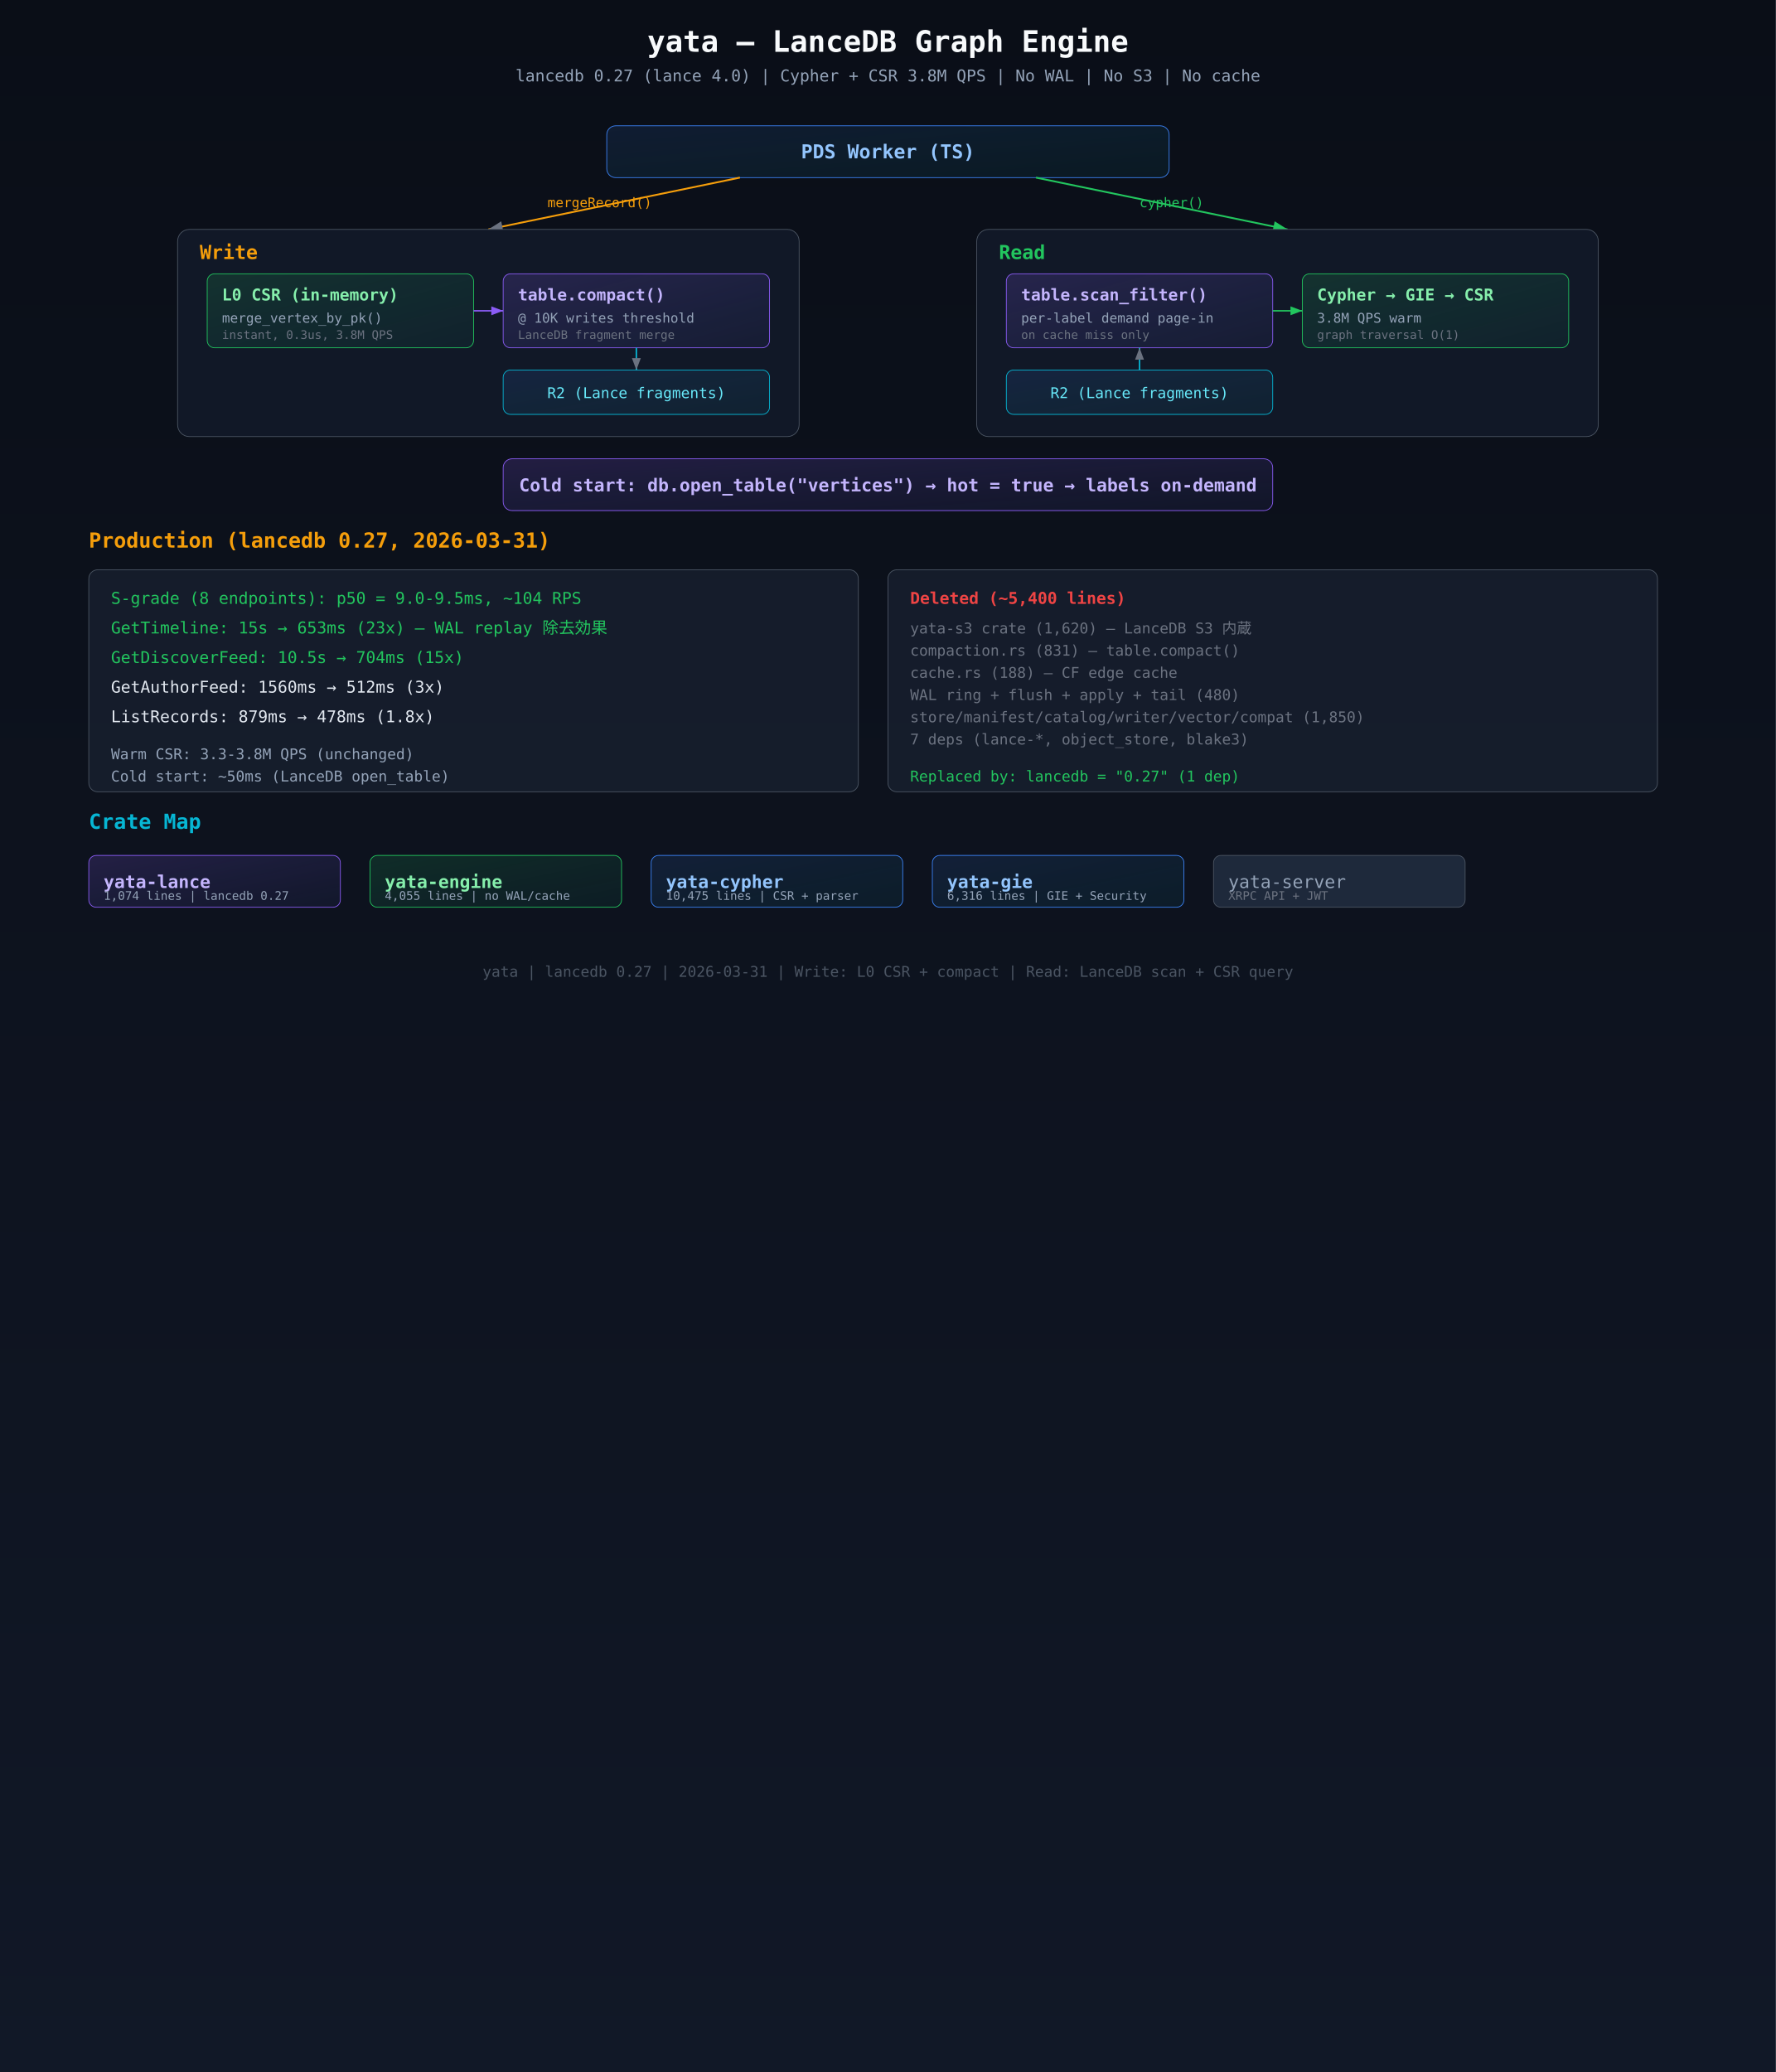
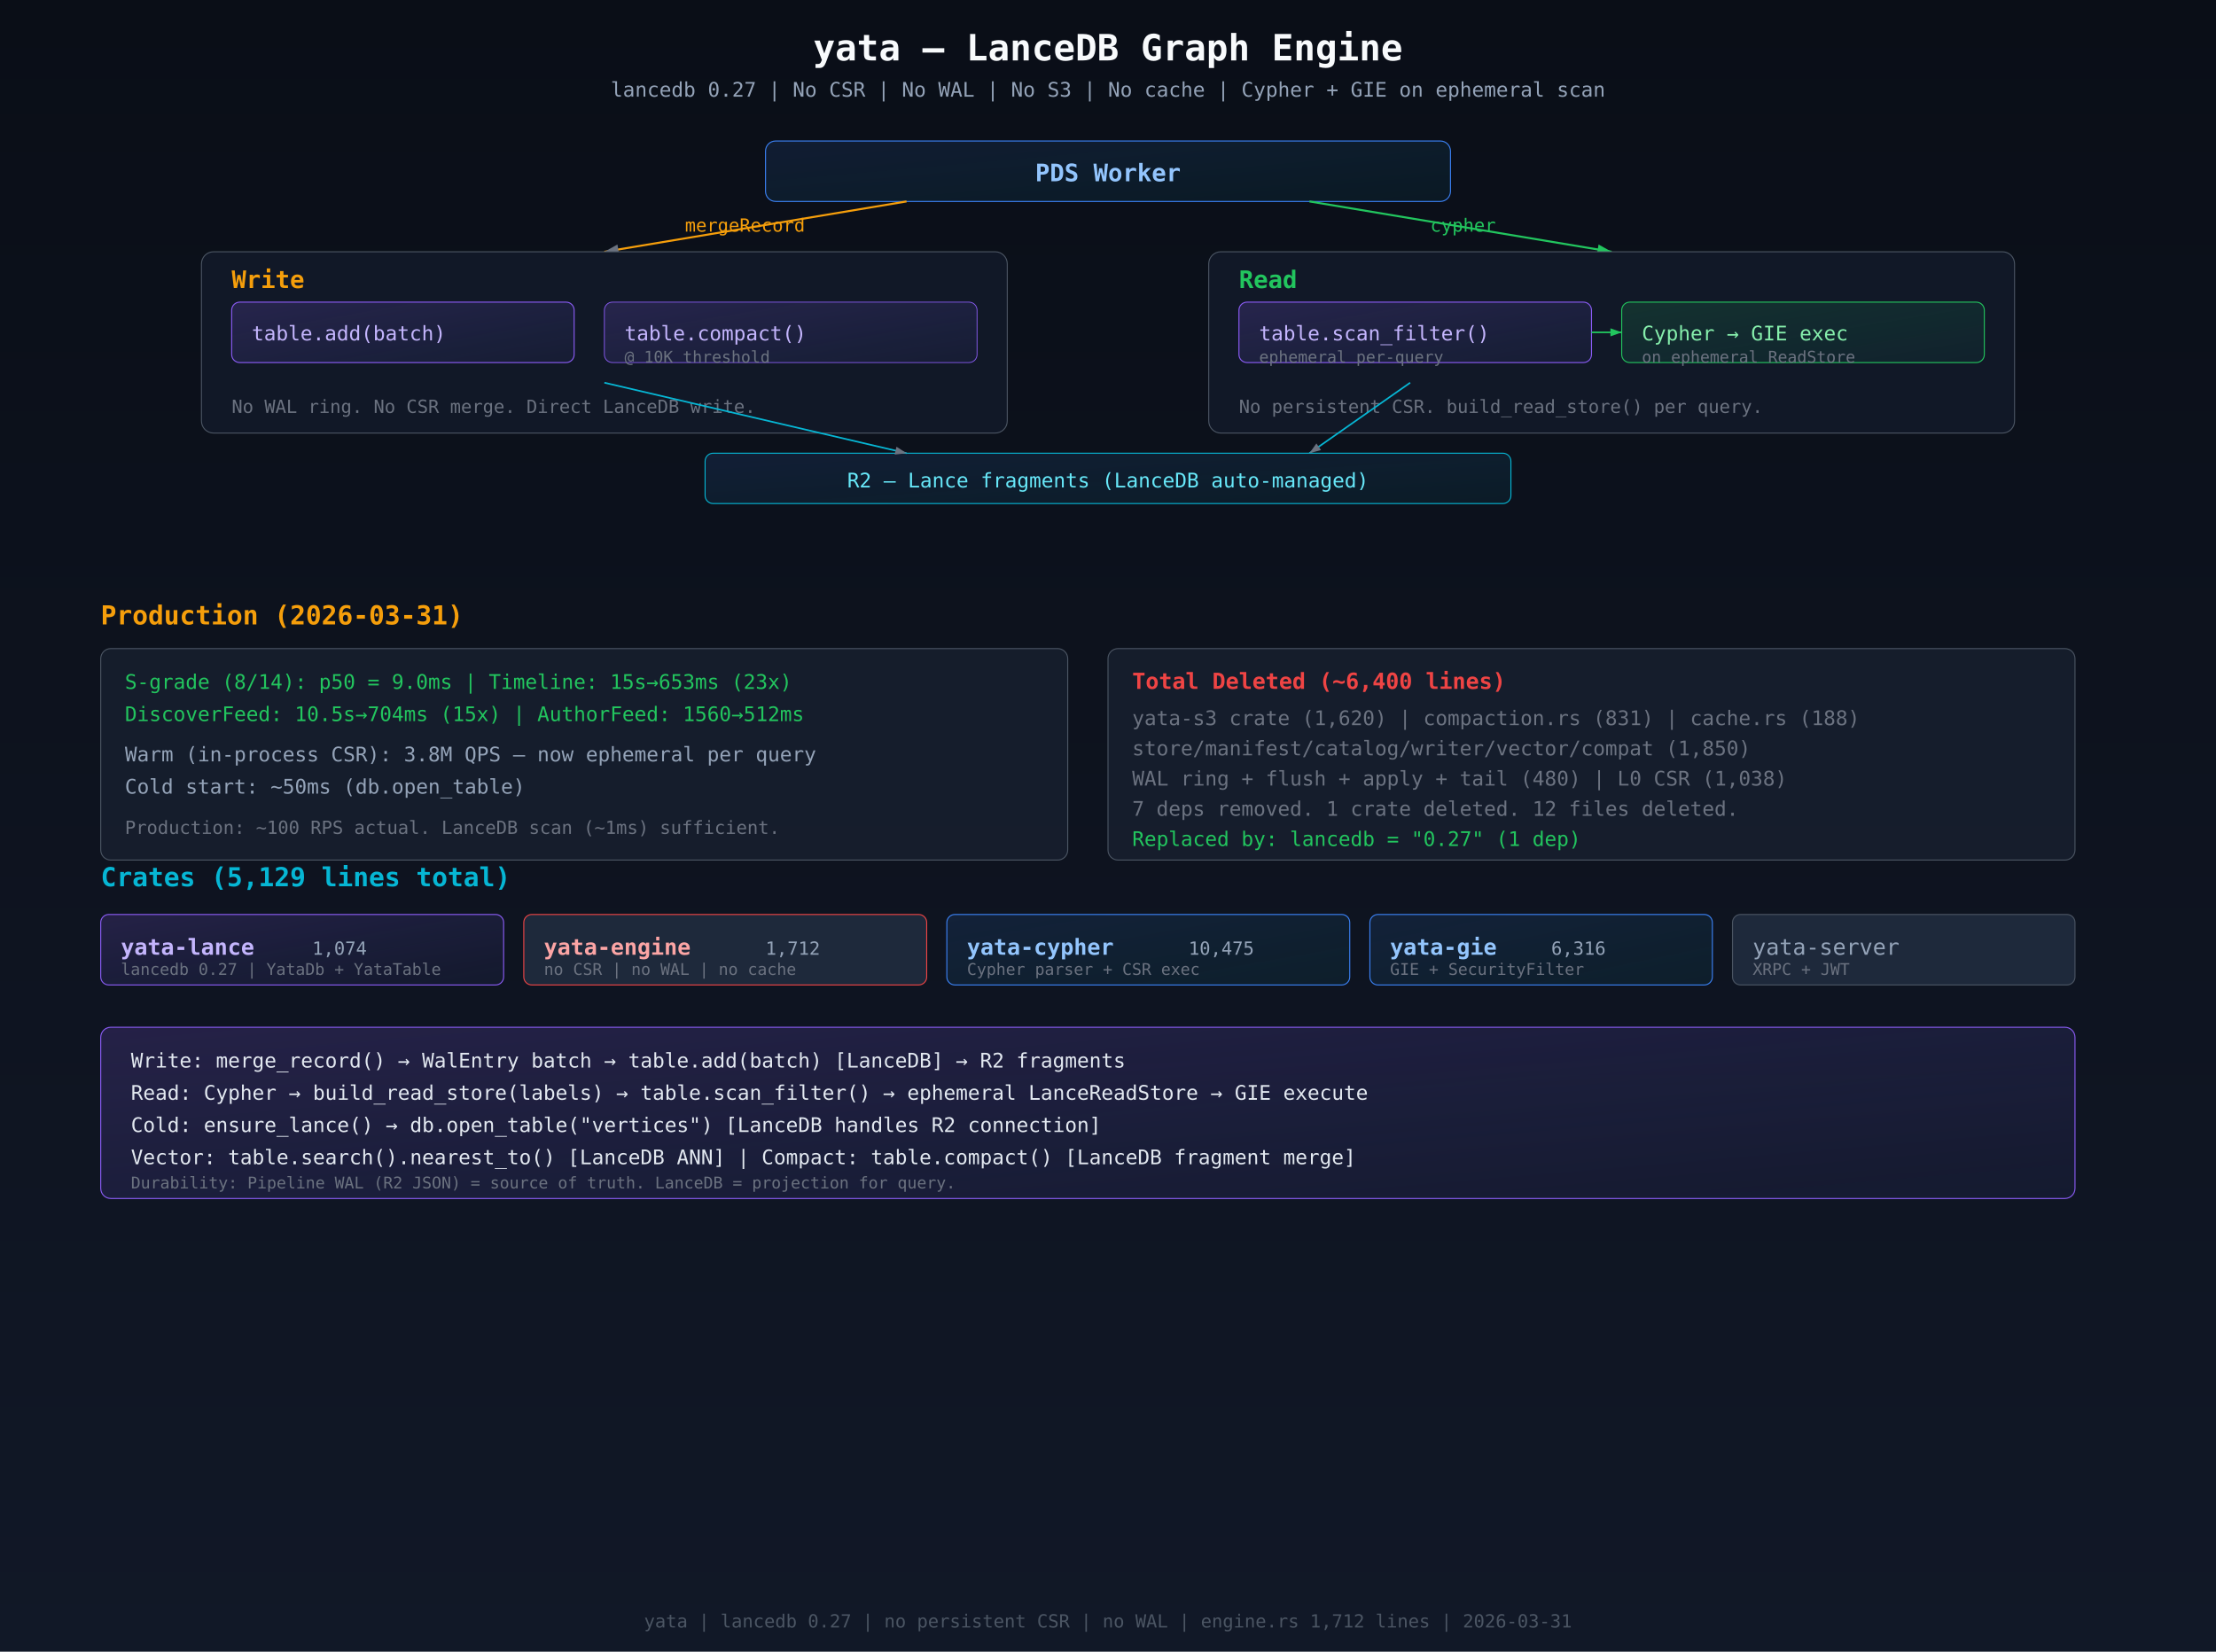
- <svg xmlns="http://www.w3.org/2000/svg" width="1200" height="1400" viewBox="0 0 1200 1400" font-family="'SF Mono','Menlo','Monaco',monospace" font-size="11">
+ <svg xmlns="http://www.w3.org/2000/svg" width="1100" height="820" viewBox="0 0 1100 820" font-family="'SF Mono','Menlo','Monaco',monospace" font-size="11">
  <defs>
-     <linearGradient id="bgGrad" x1="0%" y1="0%" x2="0%" y2="100%">
-       <stop offset="0%" style="stop-color:#0a0e17;stop-opacity:1" />
-       <stop offset="100%" style="stop-color:#111827;stop-opacity:1" />
+     <linearGradient id="bg" x1="0%" y1="0%" x2="0%" y2="100%">
+       <stop offset="0%" style="stop-color:#0a0e17" />
+       <stop offset="100%" style="stop-color:#111827" />
    </linearGradient>
-     <linearGradient id="lanceGrad" x1="0%" y1="0%" x2="100%" y2="100%">
+     <linearGradient id="lc" x1="0%" y1="0%" x2="100%" y2="100%">
      <stop offset="0%" style="stop-color:#8b5cf6;stop-opacity:0.18" />
      <stop offset="100%" style="stop-color:#6366f1;stop-opacity:0.06" />
    </linearGradient>
-     <linearGradient id="csrGrad" x1="0%" y1="0%" x2="100%" y2="100%">
+     <linearGradient id="gr" x1="0%" y1="0%" x2="100%" y2="100%">
      <stop offset="0%" style="stop-color:#22c55e;stop-opacity:0.15" />
      <stop offset="100%" style="stop-color:#10b981;stop-opacity:0.06" />
    </linearGradient>
-     <linearGradient id="coldGrad" x1="0%" y1="0%" x2="100%" y2="100%">
+     <linearGradient id="bl" x1="0%" y1="0%" x2="100%" y2="100%">
      <stop offset="0%" style="stop-color:#3b82f6;stop-opacity:0.12" />
      <stop offset="100%" style="stop-color:#06b6d4;stop-opacity:0.06" />
    </linearGradient>
-     <marker id="a" markerWidth="8" markerHeight="6" refX="8" refY="3" orient="auto">
-       <path d="M0,0 L8,3 L0,6" fill="#6b7280" />
+     <marker id="a" markerWidth="7" markerHeight="5" refX="7" refY="2.5" orient="auto">
+       <path d="M0,0 L7,2.5 L0,5" fill="#6b7280" />
    </marker>
-     <marker id="aP" markerWidth="8" markerHeight="6" refX="8" refY="3" orient="auto">
-       <path d="M0,0 L8,3 L0,6" fill="#8b5cf6" />
+     <marker id="ap" markerWidth="7" markerHeight="5" refX="7" refY="2.5" orient="auto">
+       <path d="M0,0 L7,2.5 L0,5" fill="#8b5cf6" />
    </marker>
-     <marker id="aG" markerWidth="8" markerHeight="6" refX="8" refY="3" orient="auto">
-       <path d="M0,0 L8,3 L0,6" fill="#22c55e" />
+     <marker id="ag" markerWidth="7" markerHeight="5" refX="7" refY="2.5" orient="auto">
+       <path d="M0,0 L7,2.5 L0,5" fill="#22c55e" />
    </marker>
  </defs>
-   <rect width="1200" height="1400" fill="url(#bgGrad)" />
-   <text x="600" y="35" text-anchor="middle" fill="#f8fafc" font-size="20" font-weight="bold">yata — LanceDB Graph Engine</text>
-   <text x="600" y="55" text-anchor="middle" fill="#94a3b8" font-size="11">lancedb 0.27 (lance 4.0) | Cypher + CSR 3.8M QPS | No WAL | No S3 | No cache</text>
-   <g transform="translate(60, 85)">
-     <rect x="350" y="0" width="380" height="35" rx="6" fill="url(#coldGrad)" stroke="#3b82f6" stroke-width="0.5" />
-     <text x="540" y="22" text-anchor="middle" fill="#93c5fd" font-size="13" font-weight="bold">PDS Worker (TS)</text>
-     <line x1="440" y1="35" x2="270" y2="70" stroke="#f59e0b" stroke-width="1.2" marker-end="url(#a)" />
-     <text x="310" y="55" fill="#f59e0b" font-size="9">mergeRecord()</text>
-     <line x1="640" y1="35" x2="810" y2="70" stroke="#22c55e" stroke-width="1.2" marker-end="url(#aG)" />
-     <text x="710" y="55" fill="#22c55e" font-size="9">cypher()</text>
-     <rect x="60" y="70" width="420" height="140" rx="8" fill="#111827" stroke="#4b5563" stroke-width="0.5" />
-     <text x="75" y="90" fill="#f59e0b" font-size="13" font-weight="bold">Write</text>
-     <rect x="80" y="100" width="180" height="50" rx="5" fill="url(#csrGrad)" stroke="#22c55e" stroke-width="0.5" />
-     <text x="90" y="118" fill="#86efac" font-size="11" font-weight="bold">L0 CSR (in-memory)</text>
-     <text x="90" y="133" fill="#94a3b8" font-size="9">merge_vertex_by_pk()</text>
-     <text x="90" y="144" fill="#6b7280" font-size="8">instant, 0.3us, 3.8M QPS</text>
-     <rect x="280" y="100" width="180" height="50" rx="5" fill="url(#lanceGrad)" stroke="#8b5cf6" stroke-width="0.5" />
-     <text x="290" y="118" fill="#c4b5fd" font-size="11" font-weight="bold">table.compact()</text>
-     <text x="290" y="133" fill="#94a3b8" font-size="9">@ 10K writes threshold</text>
-     <text x="290" y="144" fill="#6b7280" font-size="8">LanceDB fragment merge</text>
-     <line x1="260" y1="125" x2="280" y2="125" stroke="#8b5cf6" stroke-width="1" marker-end="url(#aP)" />
-     <rect x="280" y="165" width="180" height="30" rx="5" fill="url(#coldGrad)" stroke="#06b6d4" stroke-width="0.5" />
-     <text x="370" y="184" text-anchor="middle" fill="#67e8f9" font-size="10">R2 (Lance fragments)</text>
-     <line x1="370" y1="150" x2="370" y2="165" stroke="#06b6d4" stroke-width="1" marker-end="url(#a)" />
-     <rect x="600" y="70" width="420" height="140" rx="8" fill="#111827" stroke="#4b5563" stroke-width="0.5" />
-     <text x="615" y="90" fill="#22c55e" font-size="13" font-weight="bold">Read</text>
-     <rect x="620" y="100" width="180" height="50" rx="5" fill="url(#lanceGrad)" stroke="#8b5cf6" stroke-width="0.5" />
-     <text x="630" y="118" fill="#c4b5fd" font-size="11" font-weight="bold">table.scan_filter()</text>
-     <text x="630" y="133" fill="#94a3b8" font-size="9">per-label demand page-in</text>
-     <text x="630" y="144" fill="#6b7280" font-size="8">on cache miss only</text>
-     <rect x="820" y="100" width="180" height="50" rx="5" fill="url(#csrGrad)" stroke="#22c55e" stroke-width="0.5" />
-     <text x="830" y="118" fill="#86efac" font-size="11" font-weight="bold">Cypher → GIE → CSR</text>
-     <text x="830" y="133" fill="#94a3b8" font-size="9">3.8M QPS warm</text>
-     <text x="830" y="144" fill="#6b7280" font-size="8">graph traversal O(1)</text>
-     <line x1="800" y1="125" x2="820" y2="125" stroke="#22c55e" stroke-width="1" marker-end="url(#aG)" />
-     <rect x="620" y="165" width="180" height="30" rx="5" fill="url(#coldGrad)" stroke="#06b6d4" stroke-width="0.5" />
-     <text x="710" y="184" text-anchor="middle" fill="#67e8f9" font-size="10">R2 (Lance fragments)</text>
-     <line x1="710" y1="165" x2="710" y2="150" stroke="#06b6d4" stroke-width="1" marker-end="url(#a)" />
+   <rect width="1100" height="820" fill="url(#bg)" />
+   <text x="550" y="30" text-anchor="middle" fill="#f8fafc" font-size="18" font-weight="bold">yata — LanceDB Graph Engine</text>
+   <text x="550" y="48" text-anchor="middle" fill="#94a3b8" font-size="10">lancedb 0.27 | No CSR | No WAL | No S3 | No cache | Cypher + GIE on ephemeral scan</text>
+   <g transform="translate(50, 70)">
+     <rect x="330" y="0" width="340" height="30" rx="5" fill="url(#bl)" stroke="#3b82f6" stroke-width="0.5" />
+     <text x="500" y="20" text-anchor="middle" fill="#93c5fd" font-size="12" font-weight="bold">PDS Worker</text>
+     <line x1="400" y1="30" x2="250" y2="55" stroke="#f59e0b" stroke-width="1" marker-end="url(#a)" />
+     <text x="290" y="45" fill="#f59e0b" font-size="9">mergeRecord</text>
+     <line x1="600" y1="30" x2="750" y2="55" stroke="#22c55e" stroke-width="1" marker-end="url(#ag)" />
+     <text x="660" y="45" fill="#22c55e" font-size="9">cypher</text>
+     <rect x="50" y="55" width="400" height="90" rx="6" fill="#111827" stroke="#4b5563" stroke-width="0.5" />
+     <text x="65" y="73" fill="#f59e0b" font-size="12" font-weight="bold">Write</text>
+     <rect x="65" y="80" width="170" height="30" rx="4" fill="url(#lc)" stroke="#8b5cf6" stroke-width="0.5" />
+     <text x="75" y="99" fill="#c4b5fd" font-size="10">table.add(batch)</text>
+     <rect x="250" y="80" width="185" height="30" rx="4" fill="url(#lc)" stroke="#8b5cf6" stroke-width="0.4" />
+     <text x="260" y="99" fill="#c4b5fd" font-size="10">table.compact()</text>
+     <text x="260" y="110" fill="#6b7280" font-size="8">@ 10K threshold</text>
+     <text x="65" y="135" fill="#6b7280" font-size="9">No WAL ring. No CSR merge. Direct LanceDB write.</text>
+     <rect x="550" y="55" width="400" height="90" rx="6" fill="#111827" stroke="#4b5563" stroke-width="0.5" />
+     <text x="565" y="73" fill="#22c55e" font-size="12" font-weight="bold">Read</text>
+     <rect x="565" y="80" width="175" height="30" rx="4" fill="url(#lc)" stroke="#8b5cf6" stroke-width="0.5" />
+     <text x="575" y="99" fill="#c4b5fd" font-size="10">table.scan_filter()</text>
+     <text x="575" y="110" fill="#6b7280" font-size="8">ephemeral per-query</text>
+     <rect x="755" y="80" width="180" height="30" rx="4" fill="url(#gr)" stroke="#22c55e" stroke-width="0.5" />
+     <text x="765" y="99" fill="#86efac" font-size="10">Cypher → GIE exec</text>
+     <text x="765" y="110" fill="#6b7280" font-size="8">on ephemeral ReadStore</text>
+     <line x1="740" y1="95" x2="755" y2="95" stroke="#22c55e" stroke-width="0.8" marker-end="url(#ag)" />
+     <text x="565" y="135" fill="#6b7280" font-size="9">No persistent CSR. build_read_store() per query.</text>
+     <rect x="300" y="155" width="400" height="25" rx="4" fill="url(#bl)" stroke="#06b6d4" stroke-width="0.5" />
+     <text x="500" y="172" text-anchor="middle" fill="#67e8f9" font-size="10">R2 — Lance fragments (LanceDB auto-managed)</text>
+     <line x1="250" y1="120" x2="400" y2="155" stroke="#06b6d4" stroke-width="0.8" marker-end="url(#a)" />
+     <line x1="650" y1="120" x2="600" y2="155" stroke="#06b6d4" stroke-width="0.8" marker-end="url(#a)" />
  </g>
-   <g transform="translate(60, 310)">
-     <rect x="280" y="0" width="520" height="35" rx="6" fill="url(#lanceGrad)" stroke="#8b5cf6" stroke-width="0.5" />
-     <text x="540" y="22" text-anchor="middle" fill="#c4b5fd" font-size="12" font-weight="bold">Cold start: db.open_table("vertices") → hot = true → labels on-demand</text>
+   <g transform="translate(50, 310)">
+     <text x="0" y="0" fill="#f59e0b" font-size="13" font-weight="bold">Production (2026-03-31)</text>
+     <rect x="0" y="12" width="480" height="105" rx="5" fill="#1e293b" fill-opacity="0.5" stroke="#4b5563" stroke-width="0.5" />
+     <text x="12" y="32" fill="#22c55e" font-size="10">S-grade (8/14): p50 = 9.0ms  |  Timeline: 15s→653ms (23x)</text>
+     <text x="12" y="48" fill="#22c55e" font-size="10">DiscoverFeed: 10.5s→704ms (15x)  |  AuthorFeed: 1560→512ms</text>
+     <text x="12" y="68" fill="#94a3b8" font-size="10">Warm (in-process CSR): 3.8M QPS — now ephemeral per query</text>
+     <text x="12" y="84" fill="#94a3b8" font-size="10">Cold start: ~50ms (db.open_table)</text>
+     <text x="12" y="104" fill="#6b7280" font-size="9">Production: ~100 RPS actual. LanceDB scan (~1ms) sufficient.</text>
+     <rect x="500" y="12" width="480" height="105" rx="5" fill="#1e293b" fill-opacity="0.5" stroke="#4b5563" stroke-width="0.5" />
+     <text x="512" y="32" fill="#ef4444" font-size="11" font-weight="bold">Total Deleted (~6,400 lines)</text>
+     <text x="512" y="50" fill="#6b7280" font-size="10">yata-s3 crate (1,620) | compaction.rs (831) | cache.rs (188)</text>
+     <text x="512" y="65" fill="#6b7280" font-size="10">store/manifest/catalog/writer/vector/compat (1,850)</text>
+     <text x="512" y="80" fill="#6b7280" font-size="10">WAL ring + flush + apply + tail (480) | L0 CSR (1,038)</text>
+     <text x="512" y="95" fill="#6b7280" font-size="10">7 deps removed. 1 crate deleted. 12 files deleted.</text>
+     <text x="512" y="110" fill="#22c55e" font-size="10">Replaced by: lancedb = "0.27" (1 dep)</text>
  </g>
-   <g transform="translate(60, 370)">
-     <text x="0" y="0" fill="#f59e0b" font-size="14" font-weight="bold">Production (lancedb 0.27, 2026-03-31)</text>
-     <rect x="0" y="15" width="520" height="150" rx="6" fill="#1e293b" fill-opacity="0.5" stroke="#4b5563" stroke-width="0.5" />
-     <text x="15" y="38" fill="#22c55e" font-size="11">S-grade (8 endpoints):  p50 = 9.0-9.5ms, ~104 RPS</text>
-     <text x="15" y="58" fill="#22c55e" font-size="11">GetTimeline:    15s → 653ms (23x) — WAL replay 除去効果</text>
-     <text x="15" y="78" fill="#22c55e" font-size="11">GetDiscoverFeed: 10.5s → 704ms (15x)</text>
-     <text x="15" y="98" fill="#e2e8f0" font-size="11">GetAuthorFeed:  1560ms → 512ms (3x)</text>
-     <text x="15" y="118" fill="#e2e8f0" font-size="11">ListRecords:    879ms → 478ms (1.8x)</text>
-     <text x="15" y="143" fill="#94a3b8" font-size="10">Warm CSR: 3.3-3.8M QPS (unchanged)</text>
-     <text x="15" y="158" fill="#94a3b8" font-size="10">Cold start: ~50ms (LanceDB open_table)</text>
-     <rect x="540" y="15" width="520" height="150" rx="6" fill="#1e293b" fill-opacity="0.5" stroke="#4b5563" stroke-width="0.5" />
-     <text x="555" y="38" fill="#ef4444" font-size="11" font-weight="bold">Deleted (~5,400 lines)</text>
-     <text x="555" y="58" fill="#6b7280" font-size="10">yata-s3 crate (1,620) — LanceDB S3 内蔵</text>
-     <text x="555" y="73" fill="#6b7280" font-size="10">compaction.rs (831) — table.compact()</text>
-     <text x="555" y="88" fill="#6b7280" font-size="10">cache.rs (188) — CF edge cache</text>
-     <text x="555" y="103" fill="#6b7280" font-size="10">WAL ring + flush + apply + tail (480)</text>
-     <text x="555" y="118" fill="#6b7280" font-size="10">store/manifest/catalog/writer/vector/compat (1,850)</text>
-     <text x="555" y="133" fill="#6b7280" font-size="10">7 deps (lance-*, object_store, blake3)</text>
-     <text x="555" y="158" fill="#22c55e" font-size="10">Replaced by: lancedb = "0.27" (1 dep)</text>
+   <g transform="translate(50, 440)">
+     <text x="0" y="0" fill="#06b6d4" font-size="13" font-weight="bold">Crates (5,129 lines total)</text>
+     <rect x="0" y="14" width="200" height="35" rx="4" fill="url(#lc)" stroke="#8b5cf6" stroke-width="0.5" />
+     <text x="10" y="34" fill="#c4b5fd" font-size="11" font-weight="bold">yata-lance</text>
+     <text x="105" y="34" fill="#94a3b8" font-size="9">1,074</text>
+     <text x="10" y="44" fill="#6b7280" font-size="8">lancedb 0.27 | YataDb + YataTable</text>
+     <rect x="210" y="14" width="200" height="35" rx="4" fill="#1e293b" stroke="#ef4444" stroke-width="0.5" />
+     <text x="220" y="34" fill="#fca5a5" font-size="11" font-weight="bold">yata-engine</text>
+     <text x="330" y="34" fill="#94a3b8" font-size="9">1,712</text>
+     <text x="220" y="44" fill="#6b7280" font-size="8">no CSR | no WAL | no cache</text>
+     <rect x="420" y="14" width="200" height="35" rx="4" fill="url(#bl)" stroke="#3b82f6" stroke-width="0.5" />
+     <text x="430" y="34" fill="#93c5fd" font-size="11" font-weight="bold">yata-cypher</text>
+     <text x="540" y="34" fill="#94a3b8" font-size="9">10,475</text>
+     <text x="430" y="44" fill="#6b7280" font-size="8">Cypher parser + CSR exec</text>
+     <rect x="630" y="14" width="170" height="35" rx="4" fill="url(#bl)" stroke="#3b82f6" stroke-width="0.5" />
+     <text x="640" y="34" fill="#93c5fd" font-size="11" font-weight="bold">yata-gie</text>
+     <text x="720" y="34" fill="#94a3b8" font-size="9">6,316</text>
+     <text x="640" y="44" fill="#6b7280" font-size="8">GIE + SecurityFilter</text>
+     <rect x="810" y="14" width="170" height="35" rx="4" fill="#1e293b" stroke="#4b5563" stroke-width="0.5" />
+     <text x="820" y="34" fill="#94a3b8" font-size="11">yata-server</text>
+     <text x="820" y="44" fill="#6b7280" font-size="8">XRPC + JWT</text>
  </g>
-   <g transform="translate(60, 560)">
-     <text x="0" y="0" fill="#06b6d4" font-size="14" font-weight="bold">Crate Map</text>
-     <rect x="0" y="18" width="170" height="35" rx="5" fill="url(#lanceGrad)" stroke="#8b5cf6" stroke-width="0.5" />
-     <text x="10" y="40" fill="#c4b5fd" font-size="12" font-weight="bold">yata-lance</text>
-     <text x="10" y="48" fill="#94a3b8" font-size="8">1,074 lines | lancedb 0.27</text>
-     <rect x="190" y="18" width="170" height="35" rx="5" fill="url(#csrGrad)" stroke="#22c55e" stroke-width="0.5" />
-     <text x="200" y="40" fill="#86efac" font-size="12" font-weight="bold">yata-engine</text>
-     <text x="200" y="48" fill="#94a3b8" font-size="8">4,055 lines | no WAL/cache</text>
-     <rect x="380" y="18" width="170" height="35" rx="5" fill="url(#coldGrad)" stroke="#3b82f6" stroke-width="0.5" />
-     <text x="390" y="40" fill="#93c5fd" font-size="12" font-weight="bold">yata-cypher</text>
-     <text x="390" y="48" fill="#94a3b8" font-size="8">10,475 lines | CSR + parser</text>
-     <rect x="570" y="18" width="170" height="35" rx="5" fill="url(#coldGrad)" stroke="#3b82f6" stroke-width="0.5" />
-     <text x="580" y="40" fill="#93c5fd" font-size="12" font-weight="bold">yata-gie</text>
-     <text x="580" y="48" fill="#94a3b8" font-size="8">6,316 lines | GIE + Security</text>
-     <rect x="760" y="18" width="170" height="35" rx="5" fill="#1e293b" stroke="#4b5563" stroke-width="0.5" />
-     <text x="770" y="40" fill="#94a3b8" font-size="12">yata-server</text>
-     <text x="770" y="48" fill="#6b7280" font-size="8">XRPC API + JWT</text>
+   <g transform="translate(50, 510)">
+     <rect x="0" y="0" width="980" height="85" rx="5" fill="url(#lc)" stroke="#8b5cf6" stroke-width="0.5" />
+     <text x="15" y="20" fill="#e2e8f0" font-size="10">Write:   merge_record() → WalEntry batch → table.add(batch) [LanceDB] → R2 fragments</text>
+     <text x="15" y="36" fill="#e2e8f0" font-size="10">Read:    Cypher → build_read_store(labels) → table.scan_filter() → ephemeral LanceReadStore → GIE execute</text>
+     <text x="15" y="52" fill="#e2e8f0" font-size="10">Cold:    ensure_lance() → db.open_table("vertices") [LanceDB handles R2 connection]</text>
+     <text x="15" y="68" fill="#e2e8f0" font-size="10">Vector:  table.search().nearest_to() [LanceDB ANN]  |  Compact: table.compact() [LanceDB fragment merge]</text>
+     <text x="15" y="80" fill="#6b7280" font-size="8">Durability: Pipeline WAL (R2 JSON) = source of truth. LanceDB = projection for query.</text>
  </g>
-   <text x="600" y="660" text-anchor="middle" fill="#4b5563" font-size="10">yata | lancedb 0.27 | 2026-03-31 | Write: L0 CSR + compact | Read: LanceDB scan + CSR query</text>
+   <text x="550" y="808" text-anchor="middle" fill="#4b5563" font-size="9">yata | lancedb 0.27 | no persistent CSR | no WAL | engine.rs 1,712 lines | 2026-03-31</text>
</svg>
